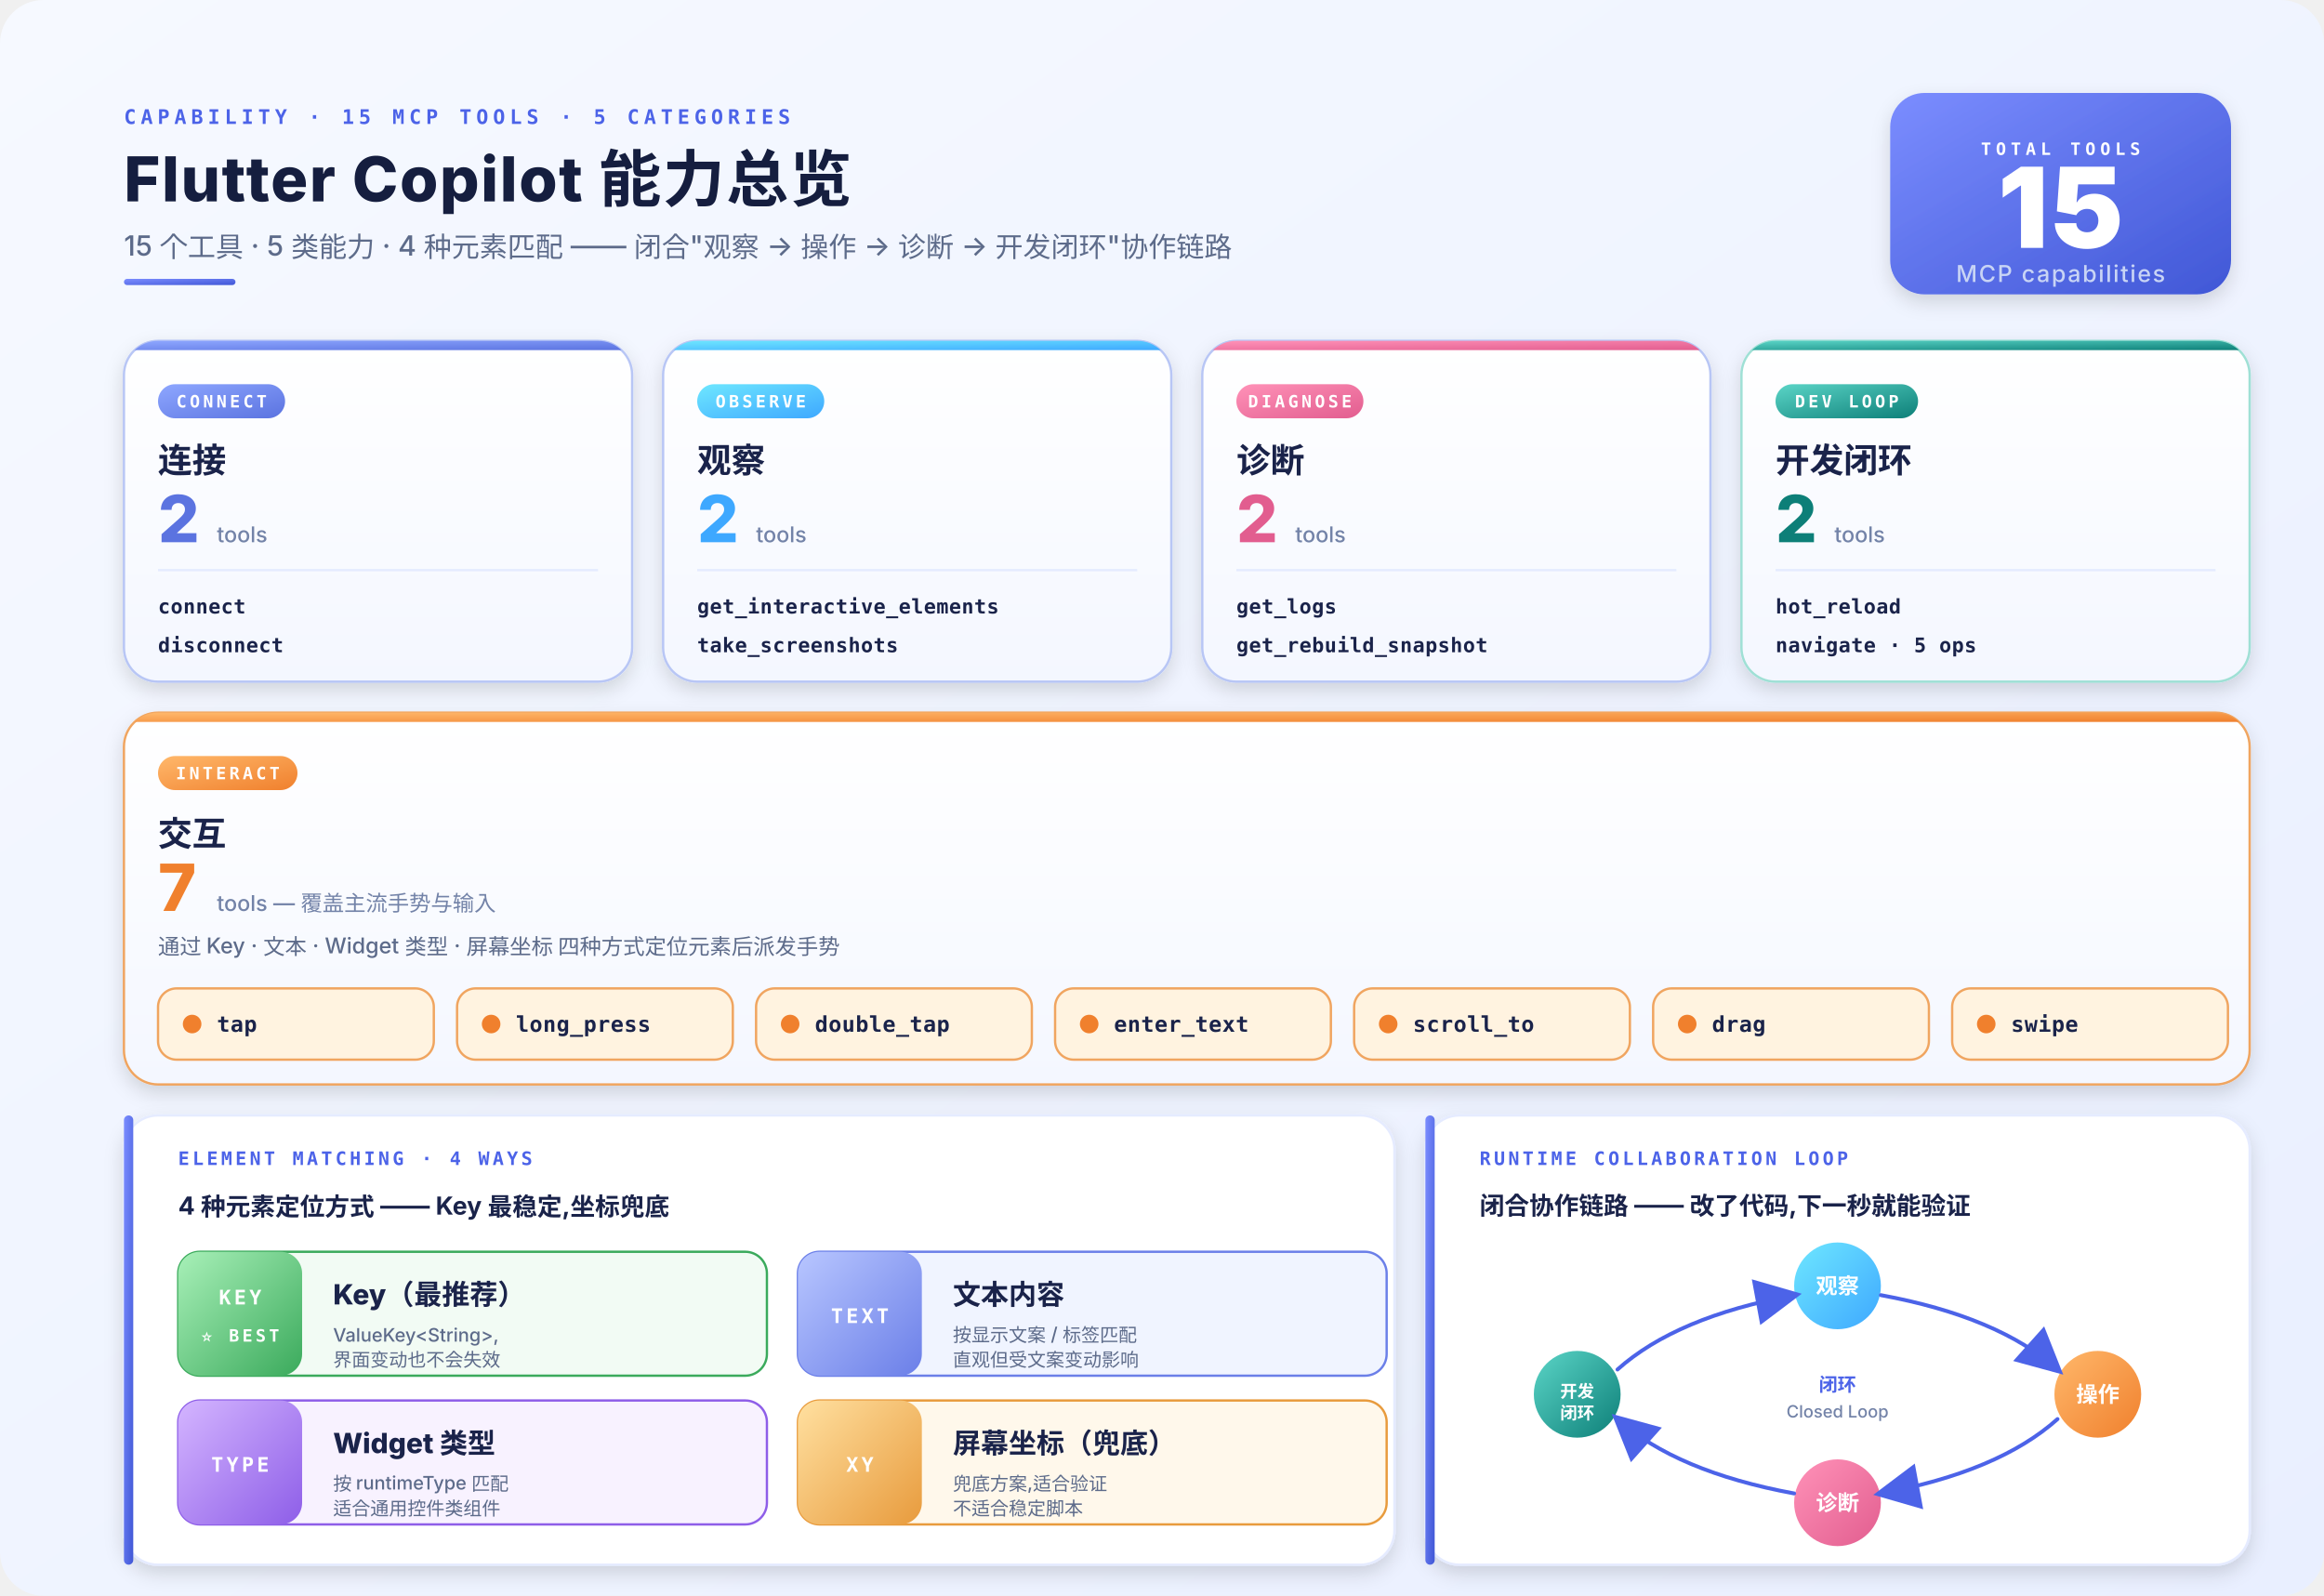
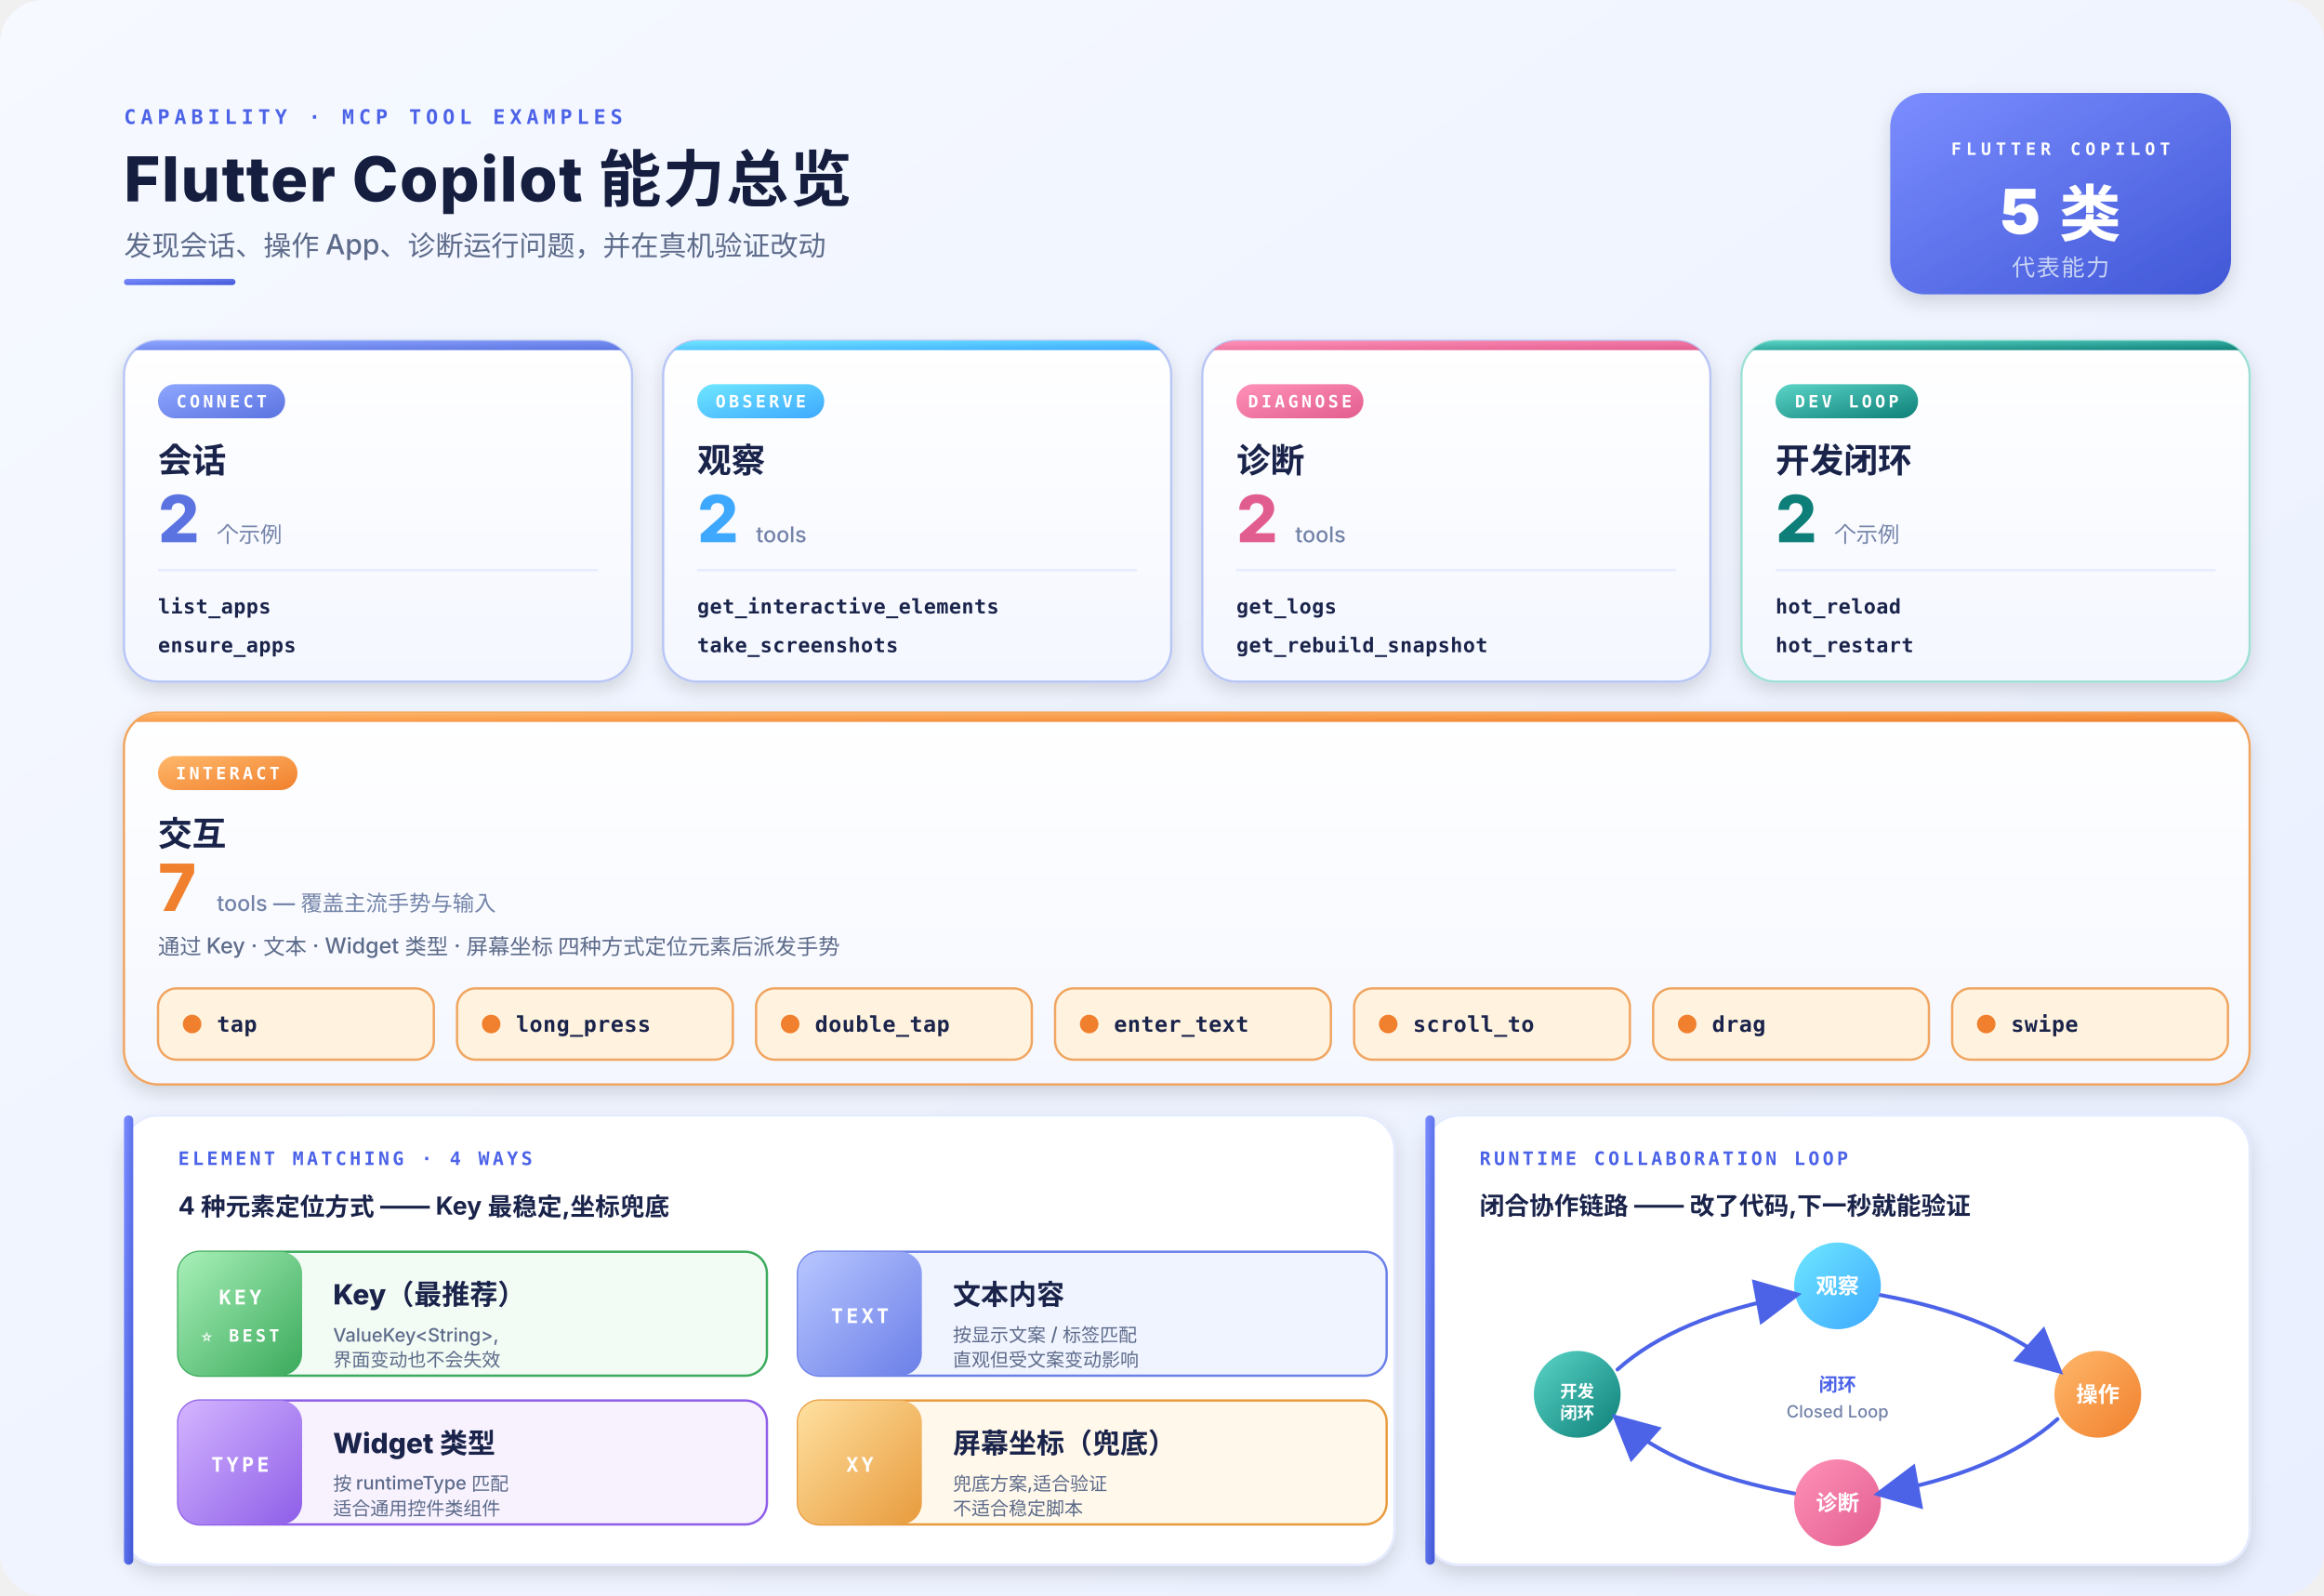
<svg xmlns="http://www.w3.org/2000/svg" width="1500" height="1030" viewBox="0 0 1500 1030">
  <defs>
    <linearGradient id="bg" x1="0" y1="0" x2="1" y2="1">
      <stop offset="0%" stop-color="#F6F9FF" />
      <stop offset="100%" stop-color="#E9EFFF" />
    </linearGradient>
    <linearGradient id="card" x1="0" y1="0" x2="0" y2="1">
      <stop offset="0%" stop-color="#FFFFFF" />
      <stop offset="100%" stop-color="#F4F7FF" />
    </linearGradient>
    <linearGradient id="accent" x1="0" y1="0" x2="1" y2="1">
      <stop offset="0%" stop-color="#7B8DFF" />
      <stop offset="100%" stop-color="#4057D6" />
    </linearGradient>
    <linearGradient id="gConnect" x1="0" y1="0" x2="1" y2="1">
      <stop offset="0%" stop-color="#8EA7FF" />
      <stop offset="100%" stop-color="#5B73E0" />
    </linearGradient>
    <linearGradient id="gObserve" x1="0" y1="0" x2="1" y2="1">
      <stop offset="0%" stop-color="#6EE7FF" />
      <stop offset="100%" stop-color="#3EA8FF" />
    </linearGradient>
    <linearGradient id="gInteract" x1="0" y1="0" x2="1" y2="1">
      <stop offset="0%" stop-color="#FFB86B" />
      <stop offset="100%" stop-color="#F0802D" />
    </linearGradient>
    <linearGradient id="gDiagnose" x1="0" y1="0" x2="1" y2="1">
      <stop offset="0%" stop-color="#FF92B8" />
      <stop offset="100%" stop-color="#E25D8F" />
    </linearGradient>
    <linearGradient id="gDevLoop" x1="0" y1="0" x2="1" y2="1">
      <stop offset="0%" stop-color="#5BD5C7" />
      <stop offset="100%" stop-color="#0D7F78" />
    </linearGradient>
    <linearGradient id="gKey" x1="0" y1="0" x2="1" y2="1">
      <stop offset="0%" stop-color="#A8F0B8" />
      <stop offset="100%" stop-color="#3BAA5C" />
    </linearGradient>
    <linearGradient id="gText" x1="0" y1="0" x2="1" y2="1">
      <stop offset="0%" stop-color="#B8C6FF" />
      <stop offset="100%" stop-color="#6B7FE8" />
    </linearGradient>
    <linearGradient id="gType" x1="0" y1="0" x2="1" y2="1">
      <stop offset="0%" stop-color="#D4B5FF" />
      <stop offset="100%" stop-color="#8E5EE8" />
    </linearGradient>
    <linearGradient id="gCoord" x1="0" y1="0" x2="1" y2="1">
      <stop offset="0%" stop-color="#FFE0A0" />
      <stop offset="100%" stop-color="#E89B3D" />
    </linearGradient>
    <filter id="softShadow" x="-20%" y="-20%" width="140%" height="140%">
      <feGaussianBlur in="SourceAlpha" stdDeviation="6" />
      <feOffset dx="0" dy="5" result="off" />
      <feComponentTransfer>
        <feFuncA type="linear" slope="0.14" />
      </feComponentTransfer>
      <feMerge>
        <feMergeNode />
        <feMergeNode in="SourceGraphic" />
      </feMerge>
    </filter>
    <marker id="loopArrow" markerWidth="12" markerHeight="12" refX="10" refY="6" orient="auto">
      <path d="M0,0 L12,6 L0,12 Z" fill="#4C63E8" />
    </marker>
    <clipPath id="clipConnect">
      <rect x="80" y="220" width="328" height="220" rx="22" />
    </clipPath>
    <clipPath id="clipObserve">
      <rect x="428" y="220" width="328" height="220" rx="22" />
    </clipPath>
    <clipPath id="clipDiagnose">
      <rect x="776" y="220" width="328" height="220" rx="22" />
    </clipPath>
    <clipPath id="clipDevLoop">
      <rect x="1124" y="220" width="328" height="220" rx="22" />
    </clipPath>
    <clipPath id="clipInteract">
      <rect x="80" y="460" width="1372" height="240" rx="22" />
    </clipPath>
    <style>
      .tag { font: 700 13px 'SF Mono',Menlo,monospace; fill: #4C63E8; letter-spacing: 3px; }
      .title { font: 800 40px -apple-system,BlinkMacSystemFont,'Segoe UI','PingFang SC',sans-serif; fill: #151E3F; letter-spacing: 1px; }
      .subtitle { font: 500 18px -apple-system,BlinkMacSystemFont,'Segoe UI','PingFang SC',sans-serif; fill: #5D6B8A; }
      .catLabel { font: 700 11px 'SF Mono',Menlo,monospace; fill: #FFFFFF; letter-spacing: 2px; }
      .catName { font: 700 22px -apple-system,BlinkMacSystemFont,'Segoe UI','PingFang SC',sans-serif; fill: #1A234A; }
      .catCount { font: 800 42px -apple-system,BlinkMacSystemFont,'Segoe UI',sans-serif; }
      .catUnit { font: 500 14px -apple-system,BlinkMacSystemFont,'Segoe UI','PingFang SC',sans-serif; fill: #7383A8; }
      .catDesc { font: 500 14px -apple-system,BlinkMacSystemFont,'Segoe UI','PingFang SC',sans-serif; fill: #5D6B8A; }
      .tool { font: 600 14px 'SF Mono','JetBrains Mono',Menlo,monospace; fill: #1A234A; letter-spacing: 0.3px; }
      .toolSm { font: 600 13px 'SF Mono','JetBrains Mono',Menlo,monospace; fill: #1A234A; letter-spacing: 0.3px; }
      .toolSub { font: 500 11px 'SF Mono',Menlo,monospace; fill: #7383A8; }
      .totalTag { font: 700 11px 'SF Mono',Menlo,monospace; fill: #FFFFFF; letter-spacing: 3px; }
      .totalNum { font: 900 72px -apple-system,BlinkMacSystemFont,'Segoe UI',sans-serif; fill: #FFFFFF; letter-spacing: 2px; }
      .totalUnit { font: 500 15px -apple-system,BlinkMacSystemFont,'Segoe UI','PingFang SC',sans-serif; fill: #C8D4F5; letter-spacing: 1px; }
      .footH { font: 700 16px -apple-system,BlinkMacSystemFont,'Segoe UI','PingFang SC',sans-serif; fill: #1A234A; }
      .chainTag { font: 700 12px 'SF Mono',Menlo,monospace; fill: #4C63E8; letter-spacing: 2px; }
      .matchHeader { font: 700 13px 'SF Mono',Menlo,monospace; fill: #FFFFFF; letter-spacing: 2px; }
      .matchName { font: 800 18px -apple-system,BlinkMacSystemFont,'Segoe UI','PingFang SC',sans-serif; fill: #1A234A; }
      .matchDesc { font: 500 12px -apple-system,BlinkMacSystemFont,'Segoe UI','PingFang SC',sans-serif; fill: #5D6B8A; }
      .nodeText { font: 800 14px -apple-system,BlinkMacSystemFont,'Segoe UI','PingFang SC',sans-serif; fill: #FFFFFF; }
      .nodeHint { font: 500 12px -apple-system,BlinkMacSystemFont,'Segoe UI','PingFang SC',sans-serif; fill: #5D6B8A; }
    </style>
  </defs>
  <rect width="1500" height="1030" rx="28" fill="url(#bg)" />
-   <text x="80" y="80" class="tag">CAPABILITY · 15 MCP TOOLS · 5 CATEGORIES</text>
+   <text x="80" y="80" class="tag">CAPABILITY · MCP TOOL EXAMPLES</text>
  <text x="80" y="130" class="title">Flutter Copilot 能力总览</text>
-   <text x="80" y="165" class="subtitle">15 个工具 · 5 类能力 · 4 种元素匹配 —— 闭合"观察 → 操作 → 诊断 → 开发闭环"协作链路</text>
+   <text x="80" y="165" class="subtitle">发现会话、操作 App、诊断运行问题，并在真机验证改动</text>
  <rect x="80" y="180" width="72" height="4" rx="2" fill="url(#accent)" />
  <g filter="url(#softShadow)">
    <rect x="1220" y="60" width="220" height="130" rx="22" fill="url(#accent)" />
  </g>
-   <text x="1330" y="100" class="totalTag" text-anchor="middle">TOTAL TOOLS</text>
-   <text x="1330" y="160" class="totalNum" text-anchor="middle">15</text>
-   <text x="1330" y="182" class="totalUnit" text-anchor="middle">MCP capabilities</text>
+   <text x="1330" y="100" class="totalTag" text-anchor="middle">FLUTTER COPILOT</text>
+   <text x="1330" y="151" class="totalNum" text-anchor="middle" style="font-size:40px">5 类</text>
+   <text x="1330" y="178" class="totalUnit" text-anchor="middle">代表能力</text>
  <g filter="url(#softShadow)">
    <rect x="80" y="220" width="328" height="220" rx="22" fill="url(#card)" stroke="#B8C6F5" stroke-width="1.5" />
  </g>
  <rect x="80" y="220" width="328" height="6" fill="url(#gConnect)" clip-path="url(#clipConnect)" />
  <rect x="102" y="248" width="82" height="22" rx="11" fill="url(#gConnect)" />
  <text x="143" y="263" class="catLabel" text-anchor="middle">CONNECT</text>
-   <text x="102" y="305" class="catName">连接</text>
+   <text x="102" y="305" class="catName">会话</text>
  <text x="102" y="350" class="catCount" style="fill:#5B73E0">2</text>
-   <text x="140" y="350" class="catUnit">tools</text>
+   <text x="140" y="350" class="catUnit">个示例</text>
  <line x1="102" y1="368" x2="386" y2="368" stroke="#E5EBFF" stroke-width="1.5" />
-   <text x="102" y="396" class="toolSm">connect</text>
-   <text x="102" y="421" class="toolSm">disconnect</text>
+   <text x="102" y="396" class="toolSm">list_apps</text>
+   <text x="102" y="421" class="toolSm">ensure_apps</text>
  <g filter="url(#softShadow)">
    <rect x="428" y="220" width="328" height="220" rx="22" fill="url(#card)" stroke="#B8C6F5" stroke-width="1.5" />
  </g>
  <rect x="428" y="220" width="328" height="6" fill="url(#gObserve)" clip-path="url(#clipObserve)" />
  <rect x="450" y="248" width="82" height="22" rx="11" fill="url(#gObserve)" />
  <text x="491" y="263" class="catLabel" text-anchor="middle">OBSERVE</text>
  <text x="450" y="305" class="catName">观察</text>
  <text x="450" y="350" class="catCount" style="fill:#3EA8FF">2</text>
  <text x="488" y="350" class="catUnit">tools</text>
  <line x1="450" y1="368" x2="734" y2="368" stroke="#E5EBFF" stroke-width="1.5" />
  <text x="450" y="396" class="toolSm">get_interactive_elements</text>
  <text x="450" y="421" class="toolSm">take_screenshots</text>
  <g filter="url(#softShadow)">
    <rect x="776" y="220" width="328" height="220" rx="22" fill="url(#card)" stroke="#B8C6F5" stroke-width="1.5" />
  </g>
  <rect x="776" y="220" width="328" height="6" fill="url(#gDiagnose)" clip-path="url(#clipDiagnose)" />
  <rect x="798" y="248" width="82" height="22" rx="11" fill="url(#gDiagnose)" />
  <text x="839" y="263" class="catLabel" text-anchor="middle">DIAGNOSE</text>
  <text x="798" y="305" class="catName">诊断</text>
  <text x="798" y="350" class="catCount" style="fill:#E25D8F">2</text>
  <text x="836" y="350" class="catUnit">tools</text>
  <line x1="798" y1="368" x2="1082" y2="368" stroke="#E5EBFF" stroke-width="1.5" />
  <text x="798" y="396" class="toolSm">get_logs</text>
  <text x="798" y="421" class="toolSm">get_rebuild_snapshot</text>
  <g filter="url(#softShadow)">
    <rect x="1124" y="220" width="328" height="220" rx="22" fill="url(#card)" stroke="#9FE0D5" stroke-width="1.5" />
  </g>
  <rect x="1124" y="220" width="328" height="6" fill="url(#gDevLoop)" clip-path="url(#clipDevLoop)" />
  <rect x="1146" y="248" width="92" height="22" rx="11" fill="url(#gDevLoop)" />
  <text x="1192" y="263" class="catLabel" text-anchor="middle">DEV LOOP</text>
  <text x="1146" y="305" class="catName">开发闭环</text>
  <text x="1146" y="350" class="catCount" style="fill:#0D7F78">2</text>
-   <text x="1184" y="350" class="catUnit">tools</text>
+   <text x="1184" y="350" class="catUnit">个示例</text>
  <line x1="1146" y1="368" x2="1430" y2="368" stroke="#E5EBFF" stroke-width="1.5" />
  <text x="1146" y="396" class="toolSm">hot_reload</text>
-   <text x="1146" y="421" class="toolSm">navigate  ·  5 ops</text>
+   <text x="1146" y="421" class="toolSm">hot_restart</text>
  <g filter="url(#softShadow)">
    <rect x="80" y="460" width="1372" height="240" rx="22" fill="url(#card)" stroke="#F0A560" stroke-width="1.5" />
  </g>
  <rect x="80" y="460" width="1372" height="6" fill="url(#gInteract)" clip-path="url(#clipInteract)" />
  <rect x="102" y="488" width="90" height="22" rx="11" fill="url(#gInteract)" />
  <text x="147" y="503" class="catLabel" text-anchor="middle">INTERACT</text>
  <text x="102" y="546" class="catName">交互</text>
  <text x="102" y="588" class="catCount" style="fill:#F0802D">7</text>
  <text x="140" y="588" class="catUnit">tools — 覆盖主流手势与输入</text>
  <text x="102" y="616" class="catDesc">通过 Key · 文本 · Widget 类型 · 屏幕坐标 四种方式定位元素后派发手势</text>
  <g transform="translate(102, 638)">
    <g>
      <rect x="0" y="0" width="178" height="46" rx="12" fill="#FFF3E0" stroke="#F0A560" stroke-width="1.5" />
      <circle cx="22" cy="23" r="6" fill="#F0802D" />
      <text x="38" y="28" class="tool">tap</text>
    </g>
    <g transform="translate(193, 0)">
      <rect x="0" y="0" width="178" height="46" rx="12" fill="#FFF3E0" stroke="#F0A560" stroke-width="1.5" />
      <circle cx="22" cy="23" r="6" fill="#F0802D" />
      <text x="38" y="28" class="tool">long_press</text>
    </g>
    <g transform="translate(386, 0)">
      <rect x="0" y="0" width="178" height="46" rx="12" fill="#FFF3E0" stroke="#F0A560" stroke-width="1.5" />
      <circle cx="22" cy="23" r="6" fill="#F0802D" />
      <text x="38" y="28" class="tool">double_tap</text>
    </g>
    <g transform="translate(579, 0)">
      <rect x="0" y="0" width="178" height="46" rx="12" fill="#FFF3E0" stroke="#F0A560" stroke-width="1.5" />
      <circle cx="22" cy="23" r="6" fill="#F0802D" />
      <text x="38" y="28" class="tool">enter_text</text>
    </g>
    <g transform="translate(772, 0)">
      <rect x="0" y="0" width="178" height="46" rx="12" fill="#FFF3E0" stroke="#F0A560" stroke-width="1.5" />
      <circle cx="22" cy="23" r="6" fill="#F0802D" />
      <text x="38" y="28" class="tool">scroll_to</text>
    </g>
    <g transform="translate(965, 0)">
      <rect x="0" y="0" width="178" height="46" rx="12" fill="#FFF3E0" stroke="#F0A560" stroke-width="1.5" />
      <circle cx="22" cy="23" r="6" fill="#F0802D" />
      <text x="38" y="28" class="tool">drag</text>
    </g>
    <g transform="translate(1158, 0)">
      <rect x="0" y="0" width="178" height="46" rx="12" fill="#FFF3E0" stroke="#F0A560" stroke-width="1.5" />
      <circle cx="22" cy="23" r="6" fill="#F0802D" />
      <text x="38" y="28" class="tool">swipe</text>
    </g>
  </g>
  <g filter="url(#softShadow)">
    <rect x="80" y="720" width="820" height="290" rx="22" fill="#FFFFFF" stroke="#E5EBFF" stroke-width="1.5" />
  </g>
  <rect x="80" y="720" width="6" height="290" rx="3" fill="url(#accent)" />
  <text x="115" y="752" class="chainTag">ELEMENT MATCHING · 4 WAYS</text>
  <text x="115" y="784" class="footH">4 种元素定位方式 —— Key 最稳定,坐标兜底</text>
  <g transform="translate(115, 808)">
    <g>
      <rect x="0" y="0" width="380" height="80" rx="14" fill="#F2FBF4" stroke="#3BAA5C" stroke-width="1.5" />
      <rect x="0" y="0" width="80" height="80" rx="14" fill="url(#gKey)" />
      <text x="40" y="34" class="matchHeader" text-anchor="middle">KEY</text>
      <text x="40" y="58" class="matchHeader" text-anchor="middle" style="font-size:11px">⭐ BEST</text>
      <text x="100" y="34" class="matchName">Key（最推荐）</text>
      <text x="100" y="58" class="matchDesc">ValueKey&lt;String&gt;,</text>
      <text x="100" y="74" class="matchDesc">界面变动也不会失效</text>
    </g>
    <g transform="translate(400, 0)">
      <rect x="0" y="0" width="380" height="80" rx="14" fill="#F0F4FF" stroke="#6B7FE8" stroke-width="1.5" />
      <rect x="0" y="0" width="80" height="80" rx="14" fill="url(#gText)" />
      <text x="40" y="46" class="matchHeader" text-anchor="middle">TEXT</text>
      <text x="100" y="34" class="matchName">文本内容</text>
      <text x="100" y="58" class="matchDesc">按显示文案 / 标签匹配</text>
      <text x="100" y="74" class="matchDesc">直观但受文案变动影响</text>
    </g>
    <g transform="translate(0, 96)">
      <rect x="0" y="0" width="380" height="80" rx="14" fill="#F8F2FF" stroke="#8E5EE8" stroke-width="1.5" />
      <rect x="0" y="0" width="80" height="80" rx="14" fill="url(#gType)" />
      <text x="40" y="46" class="matchHeader" text-anchor="middle">TYPE</text>
      <text x="100" y="34" class="matchName">Widget 类型</text>
      <text x="100" y="58" class="matchDesc">按 runtimeType 匹配</text>
      <text x="100" y="74" class="matchDesc">适合通用控件类组件</text>
    </g>
    <g transform="translate(400, 96)">
      <rect x="0" y="0" width="380" height="80" rx="14" fill="#FFF8EB" stroke="#E89B3D" stroke-width="1.5" />
      <rect x="0" y="0" width="80" height="80" rx="14" fill="url(#gCoord)" />
      <text x="40" y="46" class="matchHeader" text-anchor="middle">XY</text>
      <text x="100" y="34" class="matchName">屏幕坐标（兜底）</text>
      <text x="100" y="58" class="matchDesc">兜底方案,适合验证</text>
      <text x="100" y="74" class="matchDesc">不适合稳定脚本</text>
    </g>
  </g>
  <g filter="url(#softShadow)">
    <rect x="920" y="720" width="532" height="290" rx="22" fill="#FFFFFF" stroke="#E5EBFF" stroke-width="1.5" />
  </g>
  <rect x="920" y="720" width="6" height="290" rx="3" fill="url(#accent)" />
  <text x="955" y="752" class="chainTag">RUNTIME COLLABORATION LOOP</text>
  <text x="955" y="784" class="footH">闭合协作链路 —— 改了代码,下一秒就能验证</text>
  <g transform="translate(940, 800)">
    <text x="246" y="98" class="nodeHint" text-anchor="middle" style="font-weight:700; fill:#4C63E8">闭环</text>
    <text x="246" y="115" class="nodeHint" text-anchor="middle" style="font-size:11px; fill:#7383A8">Closed Loop</text>
    <g transform="translate(216, 0)">
      <circle cx="30" cy="30" r="28" fill="url(#gObserve)" />
      <text x="30" y="35" class="nodeText" text-anchor="middle">观察</text>
    </g>
    <g transform="translate(384, 70)">
      <circle cx="30" cy="30" r="28" fill="url(#gInteract)" />
      <text x="30" y="35" class="nodeText" text-anchor="middle">操作</text>
    </g>
    <g transform="translate(216, 140)">
      <circle cx="30" cy="30" r="28" fill="url(#gDiagnose)" />
      <text x="30" y="35" class="nodeText" text-anchor="middle">诊断</text>
    </g>
    <g transform="translate(48, 70)">
      <circle cx="30" cy="30" r="28" fill="url(#gDevLoop)" />
      <text x="30" y="32" class="nodeText" text-anchor="middle" style="font-size:11px">开发</text>
      <text x="30" y="46" class="nodeText" text-anchor="middle" style="font-size:11px">闭环</text>
    </g>
    <path d="M 274 36 Q 350 50 388 84" stroke="#4C63E8" stroke-width="2.5" fill="none" stroke-linecap="round" marker-end="url(#loopArrow)" />
    <path d="M 388 116 Q 350 150 274 164" stroke="#4C63E8" stroke-width="2.5" fill="none" stroke-linecap="round" marker-end="url(#loopArrow)" />
    <path d="M 218 164 Q 142 150 104 116" stroke="#4C63E8" stroke-width="2.5" fill="none" stroke-linecap="round" marker-end="url(#loopArrow)" />
    <path d="M 104 84 Q 142 50 218 36" stroke="#4C63E8" stroke-width="2.5" fill="none" stroke-linecap="round" marker-end="url(#loopArrow)" />
  </g>
</svg>
